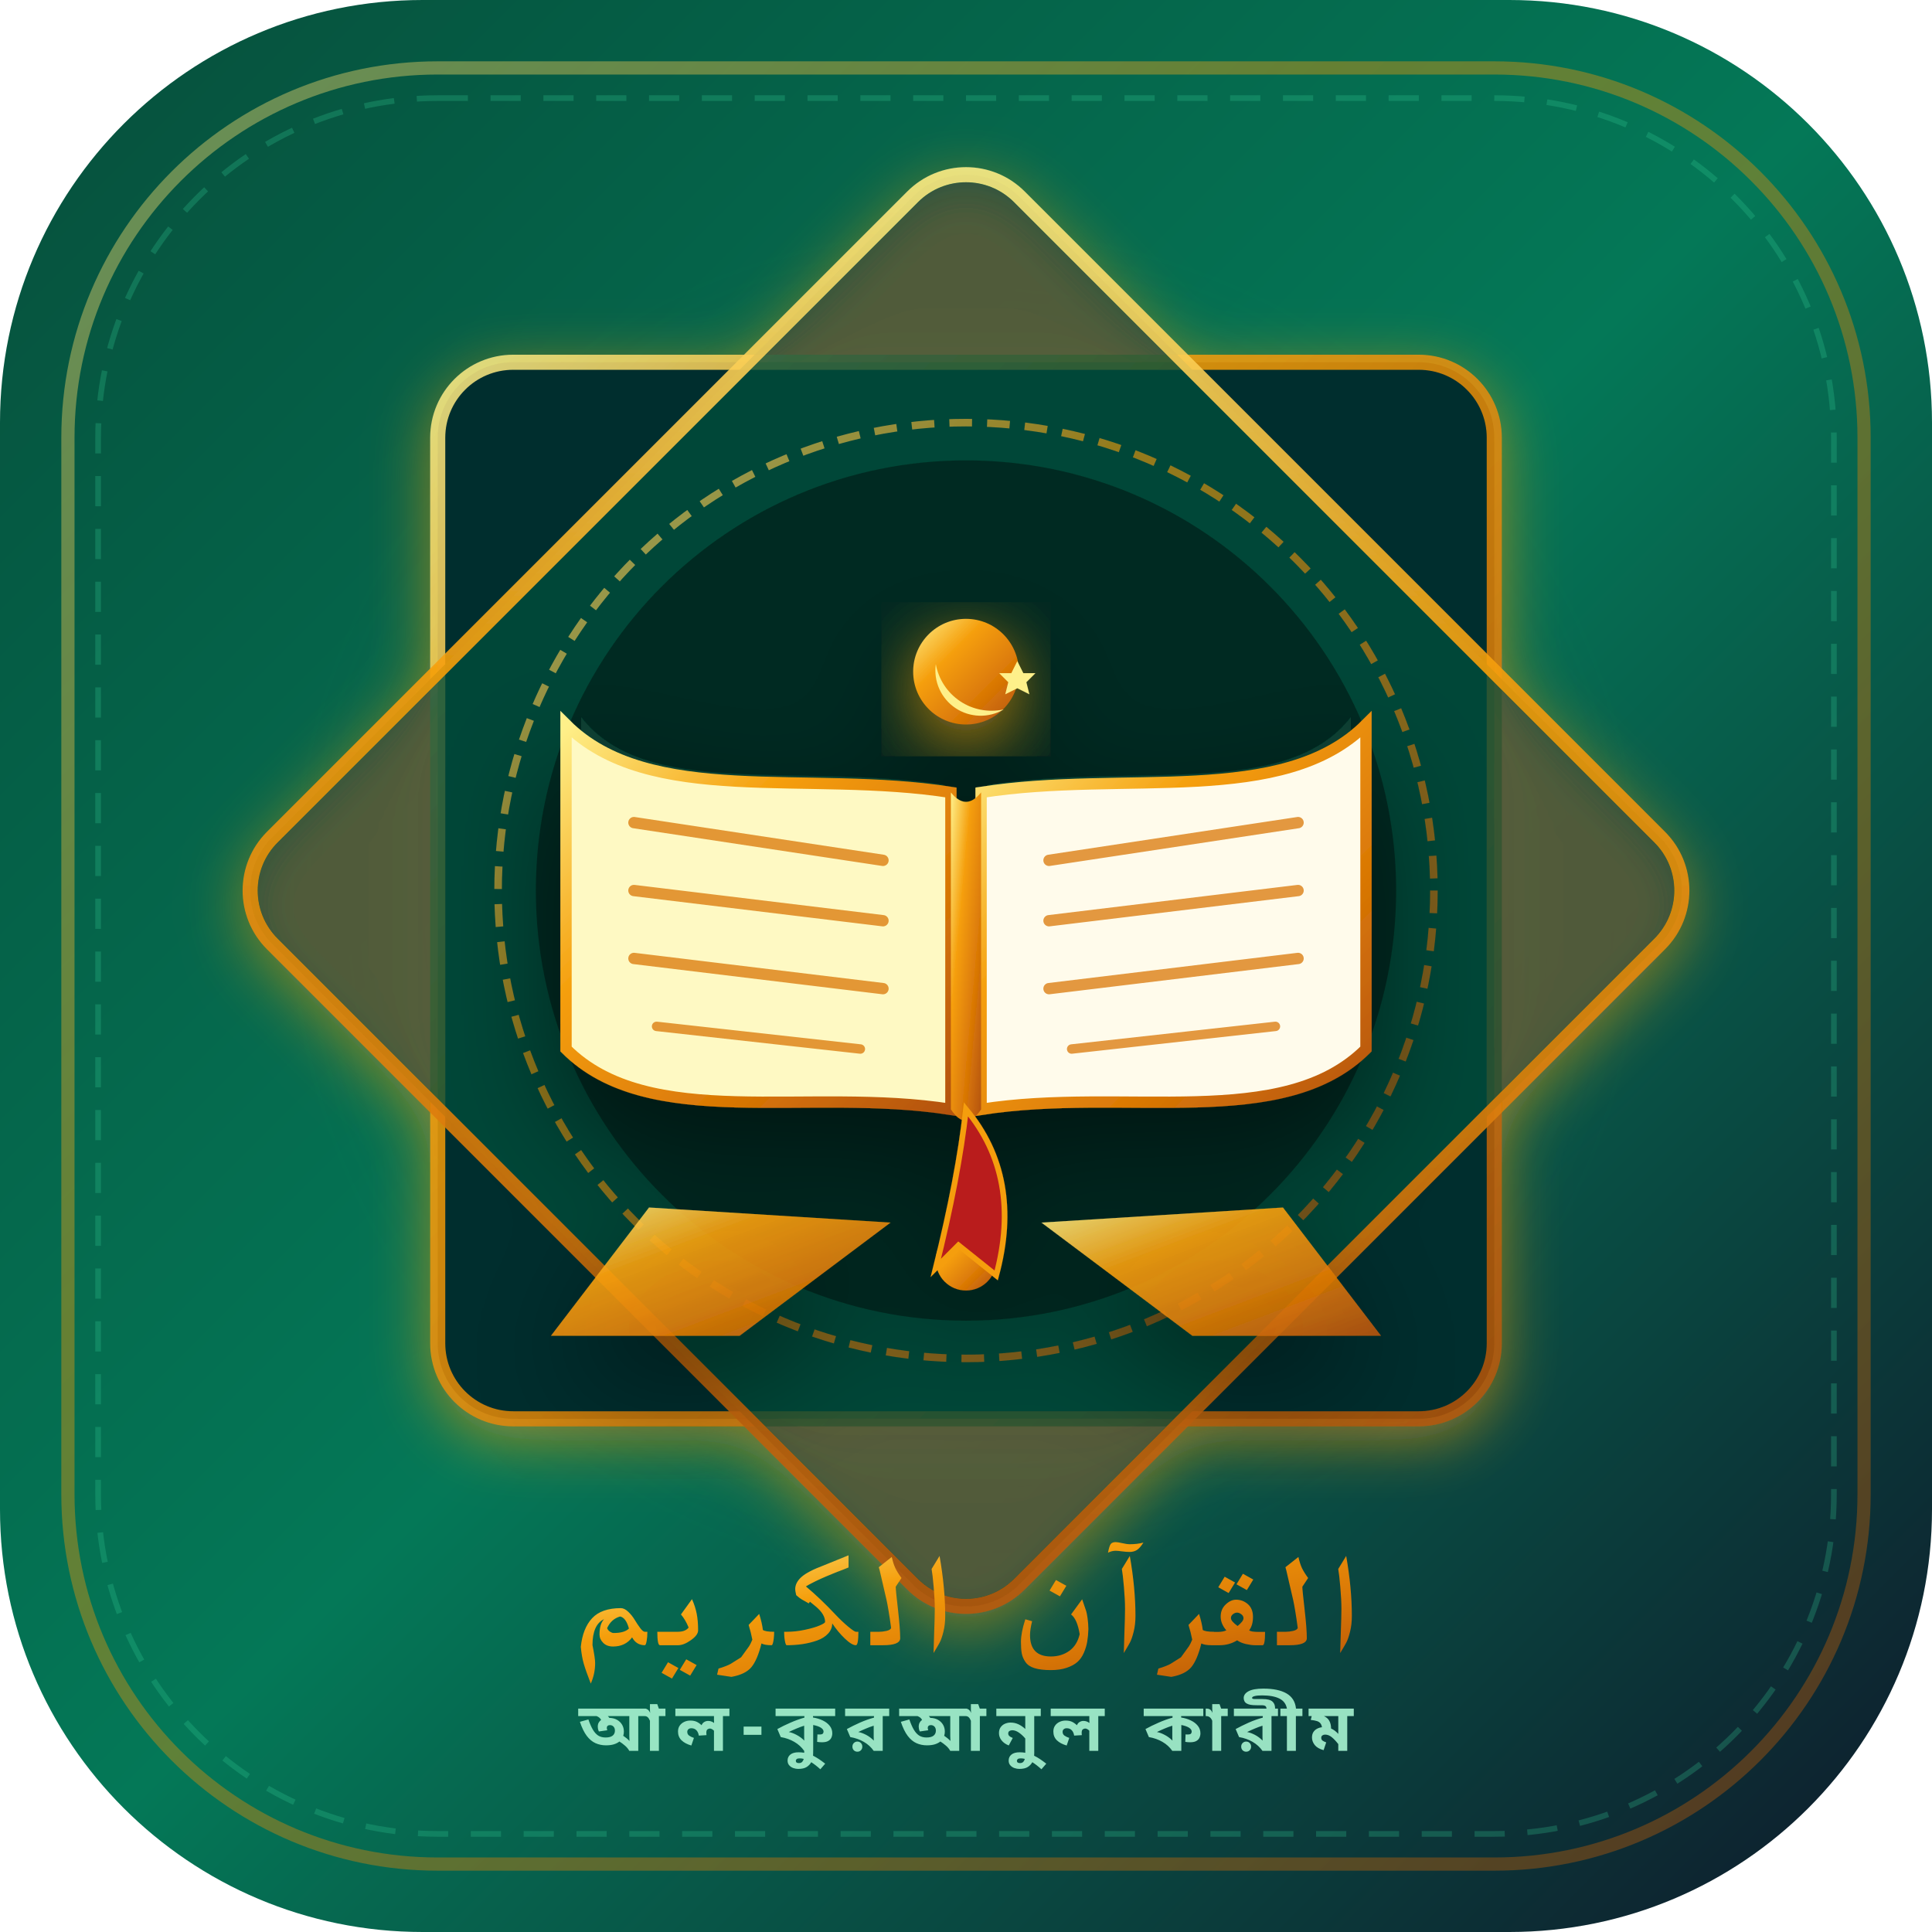
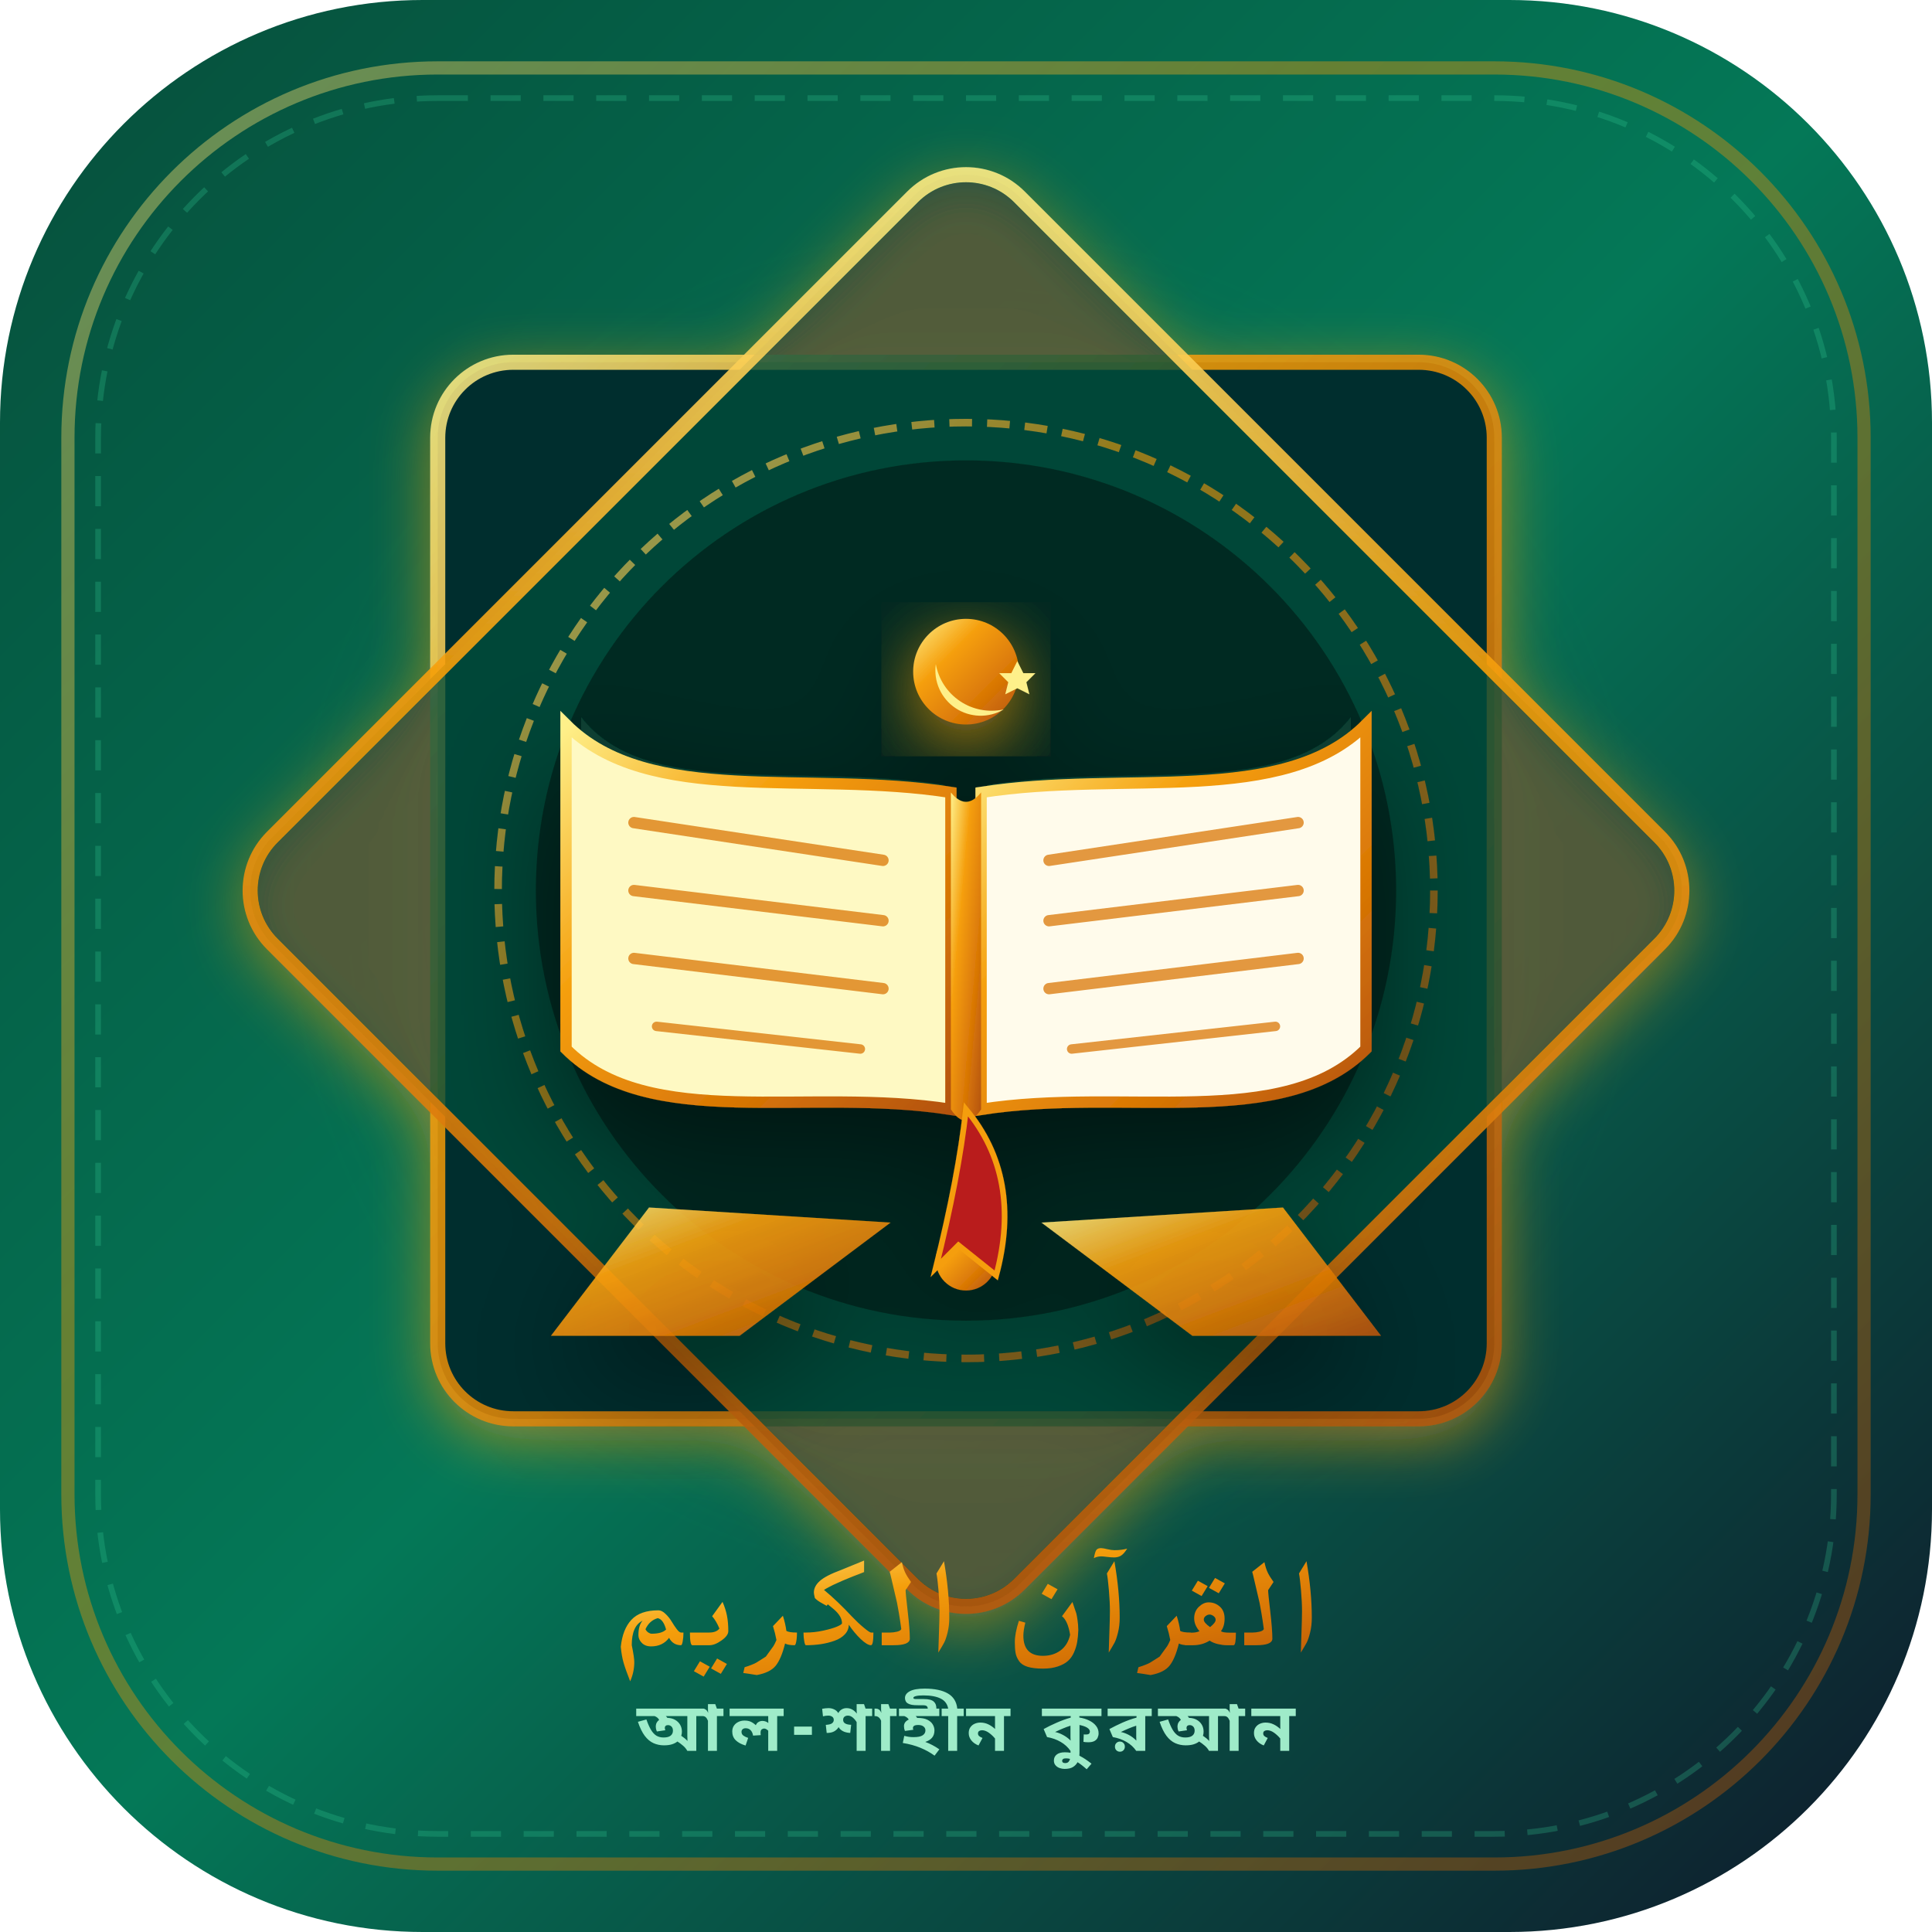
<svg xmlns="http://www.w3.org/2000/svg" viewBox="0 0 512 512" width="512" height="512">
  <defs>
    <linearGradient id="bgGrad" x1="0%" y1="0%" x2="100%" y2="100%">
      <stop offset="0%" stop-color="#064e3b" />
      <stop offset="50%" stop-color="#047857" />
      <stop offset="100%" stop-color="#0f172a" />
    </linearGradient>
    <linearGradient id="goldGrad" x1="0%" y1="0%" x2="100%" y2="100%">
      <stop offset="0%" stop-color="#fef08a" />
      <stop offset="35%" stop-color="#f59e0b" />
      <stop offset="70%" stop-color="#d97706" />
      <stop offset="100%" stop-color="#b45309" />
    </linearGradient>
    <radialGradient id="emeraldGlow" cx="50%" cy="50%" r="50%">
      <stop offset="0%" stop-color="#34d399" stop-opacity="0.45" />
      <stop offset="70%" stop-color="#10b981" stop-opacity="0.1" />
      <stop offset="100%" stop-color="#047857" stop-opacity="0" />
    </radialGradient>
    <radialGradient id="goldCenterGlow" cx="50%" cy="46%" r="40%">
      <stop offset="0%" stop-color="#fbbf24" stop-opacity="0.4" />
      <stop offset="100%" stop-color="#d97706" stop-opacity="0" />
    </radialGradient>
    <filter id="cardShadow" x="-20%" y="-20%" width="140%" height="140%">
      <feDropShadow dx="0" dy="12" stdDeviation="16" flood-color="#000000" flood-opacity="0.5" />
    </filter>
    <filter id="goldGlowFilter" x="-30%" y="-30%" width="160%" height="160%">
      <feDropShadow dx="0" dy="4" stdDeviation="8" flood-color="#f59e0b" flood-opacity="0.6" />
    </filter>
  </defs>
  <rect width="512" height="512" rx="112" ry="112" fill="url(#bgGrad)" />
  <rect x="18" y="18" width="476" height="476" rx="98" ry="98" fill="none" stroke="url(#goldGrad)" stroke-width="3.5" stroke-opacity="0.4" />
  <rect x="26" y="26" width="460" height="460" rx="90" ry="90" fill="none" stroke="#34d399" stroke-width="1.5" stroke-opacity="0.25" stroke-dasharray="8 6" />
  <circle cx="256" cy="240" r="180" fill="url(#emeraldGlow)" />
  <circle cx="256" cy="230" r="120" fill="url(#goldCenterGlow)" />
  <g transform="translate(256, 236)" filter="url(#goldGlowFilter)">
    <rect x="-140" y="-140" width="280" height="280" rx="20" fill="#042f2e" stroke="url(#goldGrad)" stroke-width="4" stroke-opacity="0.85" />
    <rect x="-140" y="-140" width="280" height="280" rx="20" transform="rotate(45)" fill="#064e3b" fill-opacity="0.8" stroke="url(#goldGrad)" stroke-width="4" stroke-opacity="0.9" />
    <circle r="124" fill="none" stroke="url(#goldGrad)" stroke-width="2" stroke-opacity="0.6" stroke-dasharray="6 4" />
    <circle r="114" fill="#022c22" fill-opacity="0.95" />
  </g>
  <g transform="translate(256, 240)" filter="url(#cardShadow)">
    <path d="M-84 80 L-110 114 L-60 114 L-20 84 Z" fill="url(#goldGrad)" opacity="0.9" />
    <path d="M84 80 L110 114 L60 114 L20 84 Z" fill="url(#goldGrad)" opacity="0.9" />
    <circle cx="0" cy="94" r="8" fill="url(#goldGrad)" />
    <path d="M-6 48 C-45 42 -85 54 -102 30 C-102 -15 -102 -50 -102 -50 C-85 -28 -45 -38 -6 -32 Z" fill="#064e3b" opacity="0.6" />
    <path d="M6 48 C45 42 85 54 102 30 C102 -15 102 -50 102 -50 C85 -28 45 -38 6 -32 Z" fill="#064e3b" opacity="0.6" />
    <path d="M-4 54 C-42 48 -84 60 -106 38 C-106 -12 -106 -48 -106 -48 C-84 -26 -42 -36 -4 -30 Z" fill="#fef9c3" stroke="url(#goldGrad)" stroke-width="3" />
    <line x1="-88" y1="-22" x2="-22" y2="-12" stroke="#d97706" stroke-width="3" stroke-linecap="round" opacity="0.75" />
    <line x1="-88" y1="-4" x2="-22" y2="4" stroke="#d97706" stroke-width="3" stroke-linecap="round" opacity="0.75" />
    <line x1="-88" y1="14" x2="-22" y2="22" stroke="#d97706" stroke-width="3" stroke-linecap="round" opacity="0.75" />
    <line x1="-82" y1="32" x2="-28" y2="38" stroke="#d97706" stroke-width="2.5" stroke-linecap="round" opacity="0.75" />
    <path d="M4 54 C42 48 84 60 106 38 C106 -12 106 -48 106 -48 C84 -26 42 -36 4 -30 Z" fill="#fffbeb" stroke="url(#goldGrad)" stroke-width="3" />
    <line x1="22" y1="-12" x2="88" y2="-22" stroke="#d97706" stroke-width="3" stroke-linecap="round" opacity="0.75" />
    <line x1="22" y1="4" x2="88" y2="-4" stroke="#d97706" stroke-width="3" stroke-linecap="round" opacity="0.75" />
    <line x1="22" y1="22" x2="88" y2="14" stroke="#d97706" stroke-width="3" stroke-linecap="round" opacity="0.75" />
    <line x1="28" y1="38" x2="82" y2="32" stroke="#d97706" stroke-width="2.5" stroke-linecap="round" opacity="0.75" />
    <path d="M-4 -30 Q0 -25 4 -30 L4 54 Q0 60 -4 54 Z" fill="url(#goldGrad)" />
    <path d="M0 54 Q15 72 8 98 L-2 90 L-8 96 Q-2 72 0 54 Z" fill="#b91c1c" stroke="#f59e0b" stroke-width="1.5" />
    <circle cx="0" cy="-62" r="14" fill="url(#goldGrad)" filter="url(#goldGlowFilter)" />
    <path d="M-8 -64 A12 12 0 0 0 10 -52 A15 15 0 0 1 -8 -64 Z" fill="#fef08a" />
    <polygon points="12,-66 14,-62 18,-62 15,-59 16,-55 12,-57 8,-55 9,-59 6,-62 10,-62" fill="#fef08a" transform="scale(0.8) translate(5, -15)" />
  </g>
  <g transform="translate(256, 436)" text-anchor="middle">
-     <text y="0" font-family="'Scheherazade New', 'Amiri', 'Tiro Bangla', 'Noto Sans Bengali', serif, sans-serif" font-size="34" font-weight="900" fill="url(#goldGrad)" letter-spacing="4">القرآن الكريم</text>
-     <text y="28" font-family="'Tiro Bangla', 'Noto Sans Bengali', sans-serif" font-size="18" font-weight="700" fill="#a7f3d0" letter-spacing="3" opacity="0.9">আল-কুরআনুল কারীম</text>
+     <text y="0" font-family="'Scheherazade New', 'Amiri', 'Tiro Bangla', 'Noto Sans Bengali', serif, sans-serif" font-size="32" font-weight="900" fill="url(#goldGrad)" letter-spacing="3">القرآن الكريم</text>
+     <text y="28" font-family="'Tiro Bangla', 'Noto Sans Bengali', sans-serif" font-size="18" font-weight="700" fill="#a7f3d0" letter-spacing="2" opacity="0.95">আল-শাহীন কুরআন</text>
  </g>
</svg>
